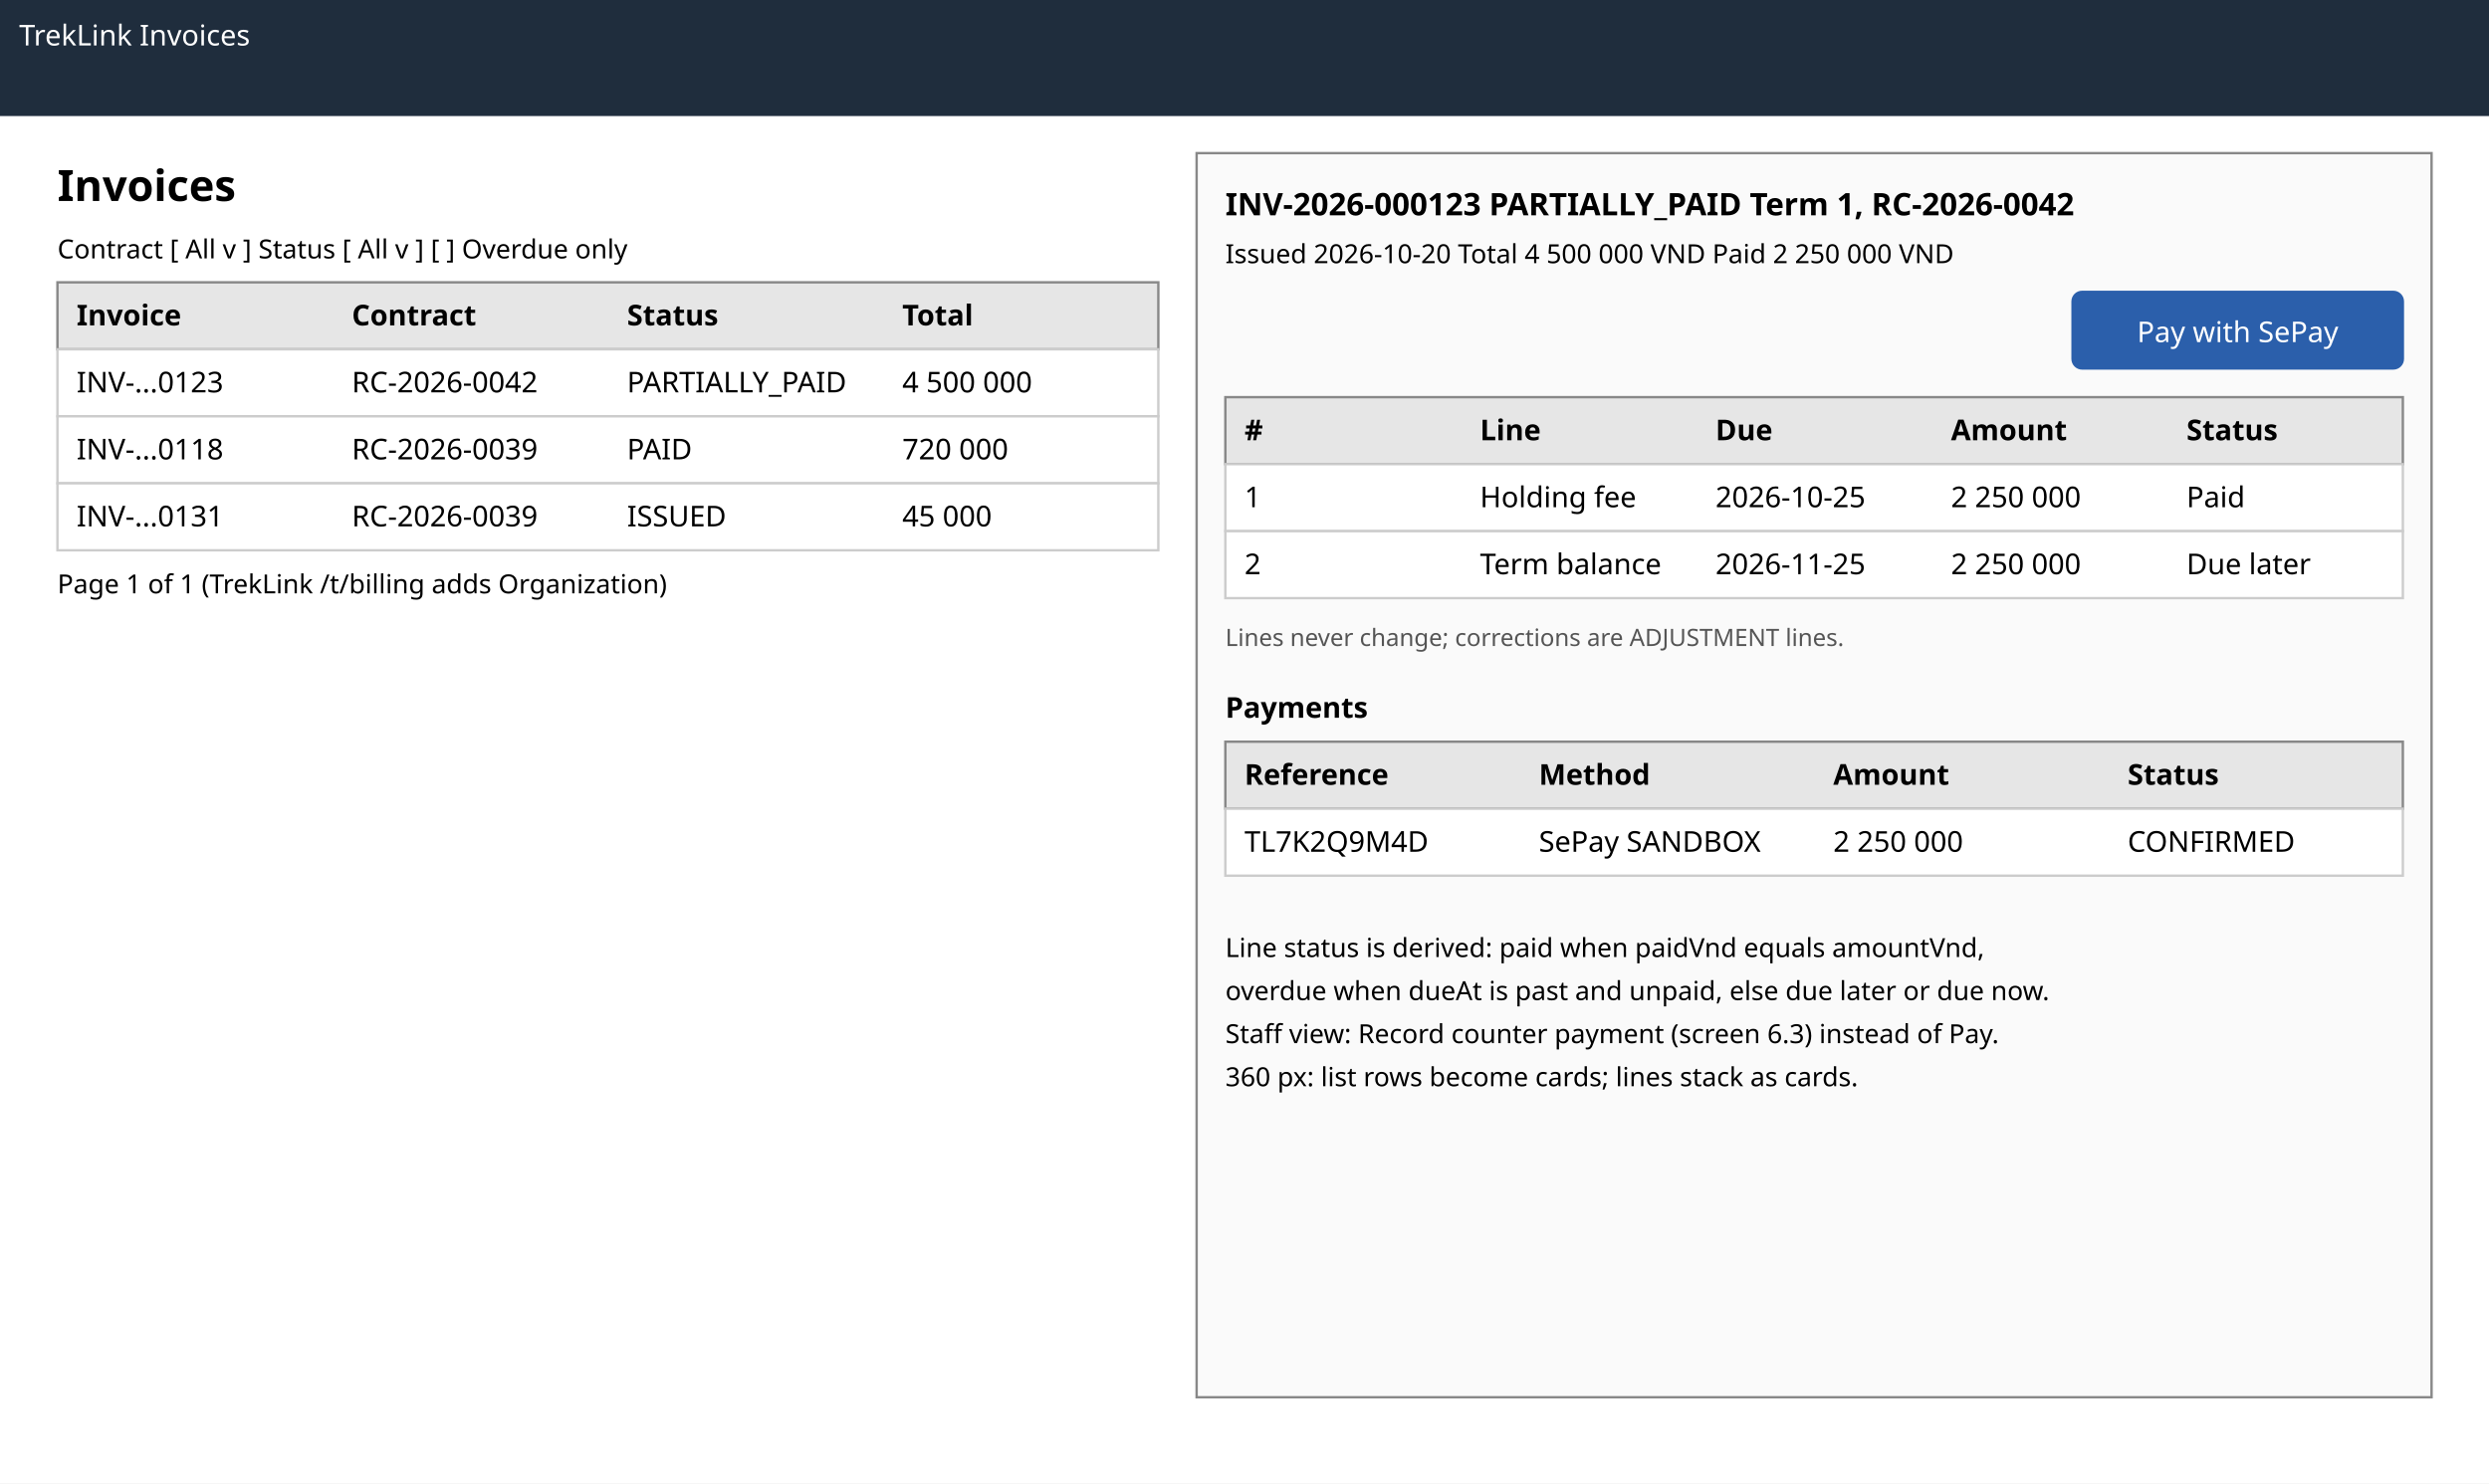
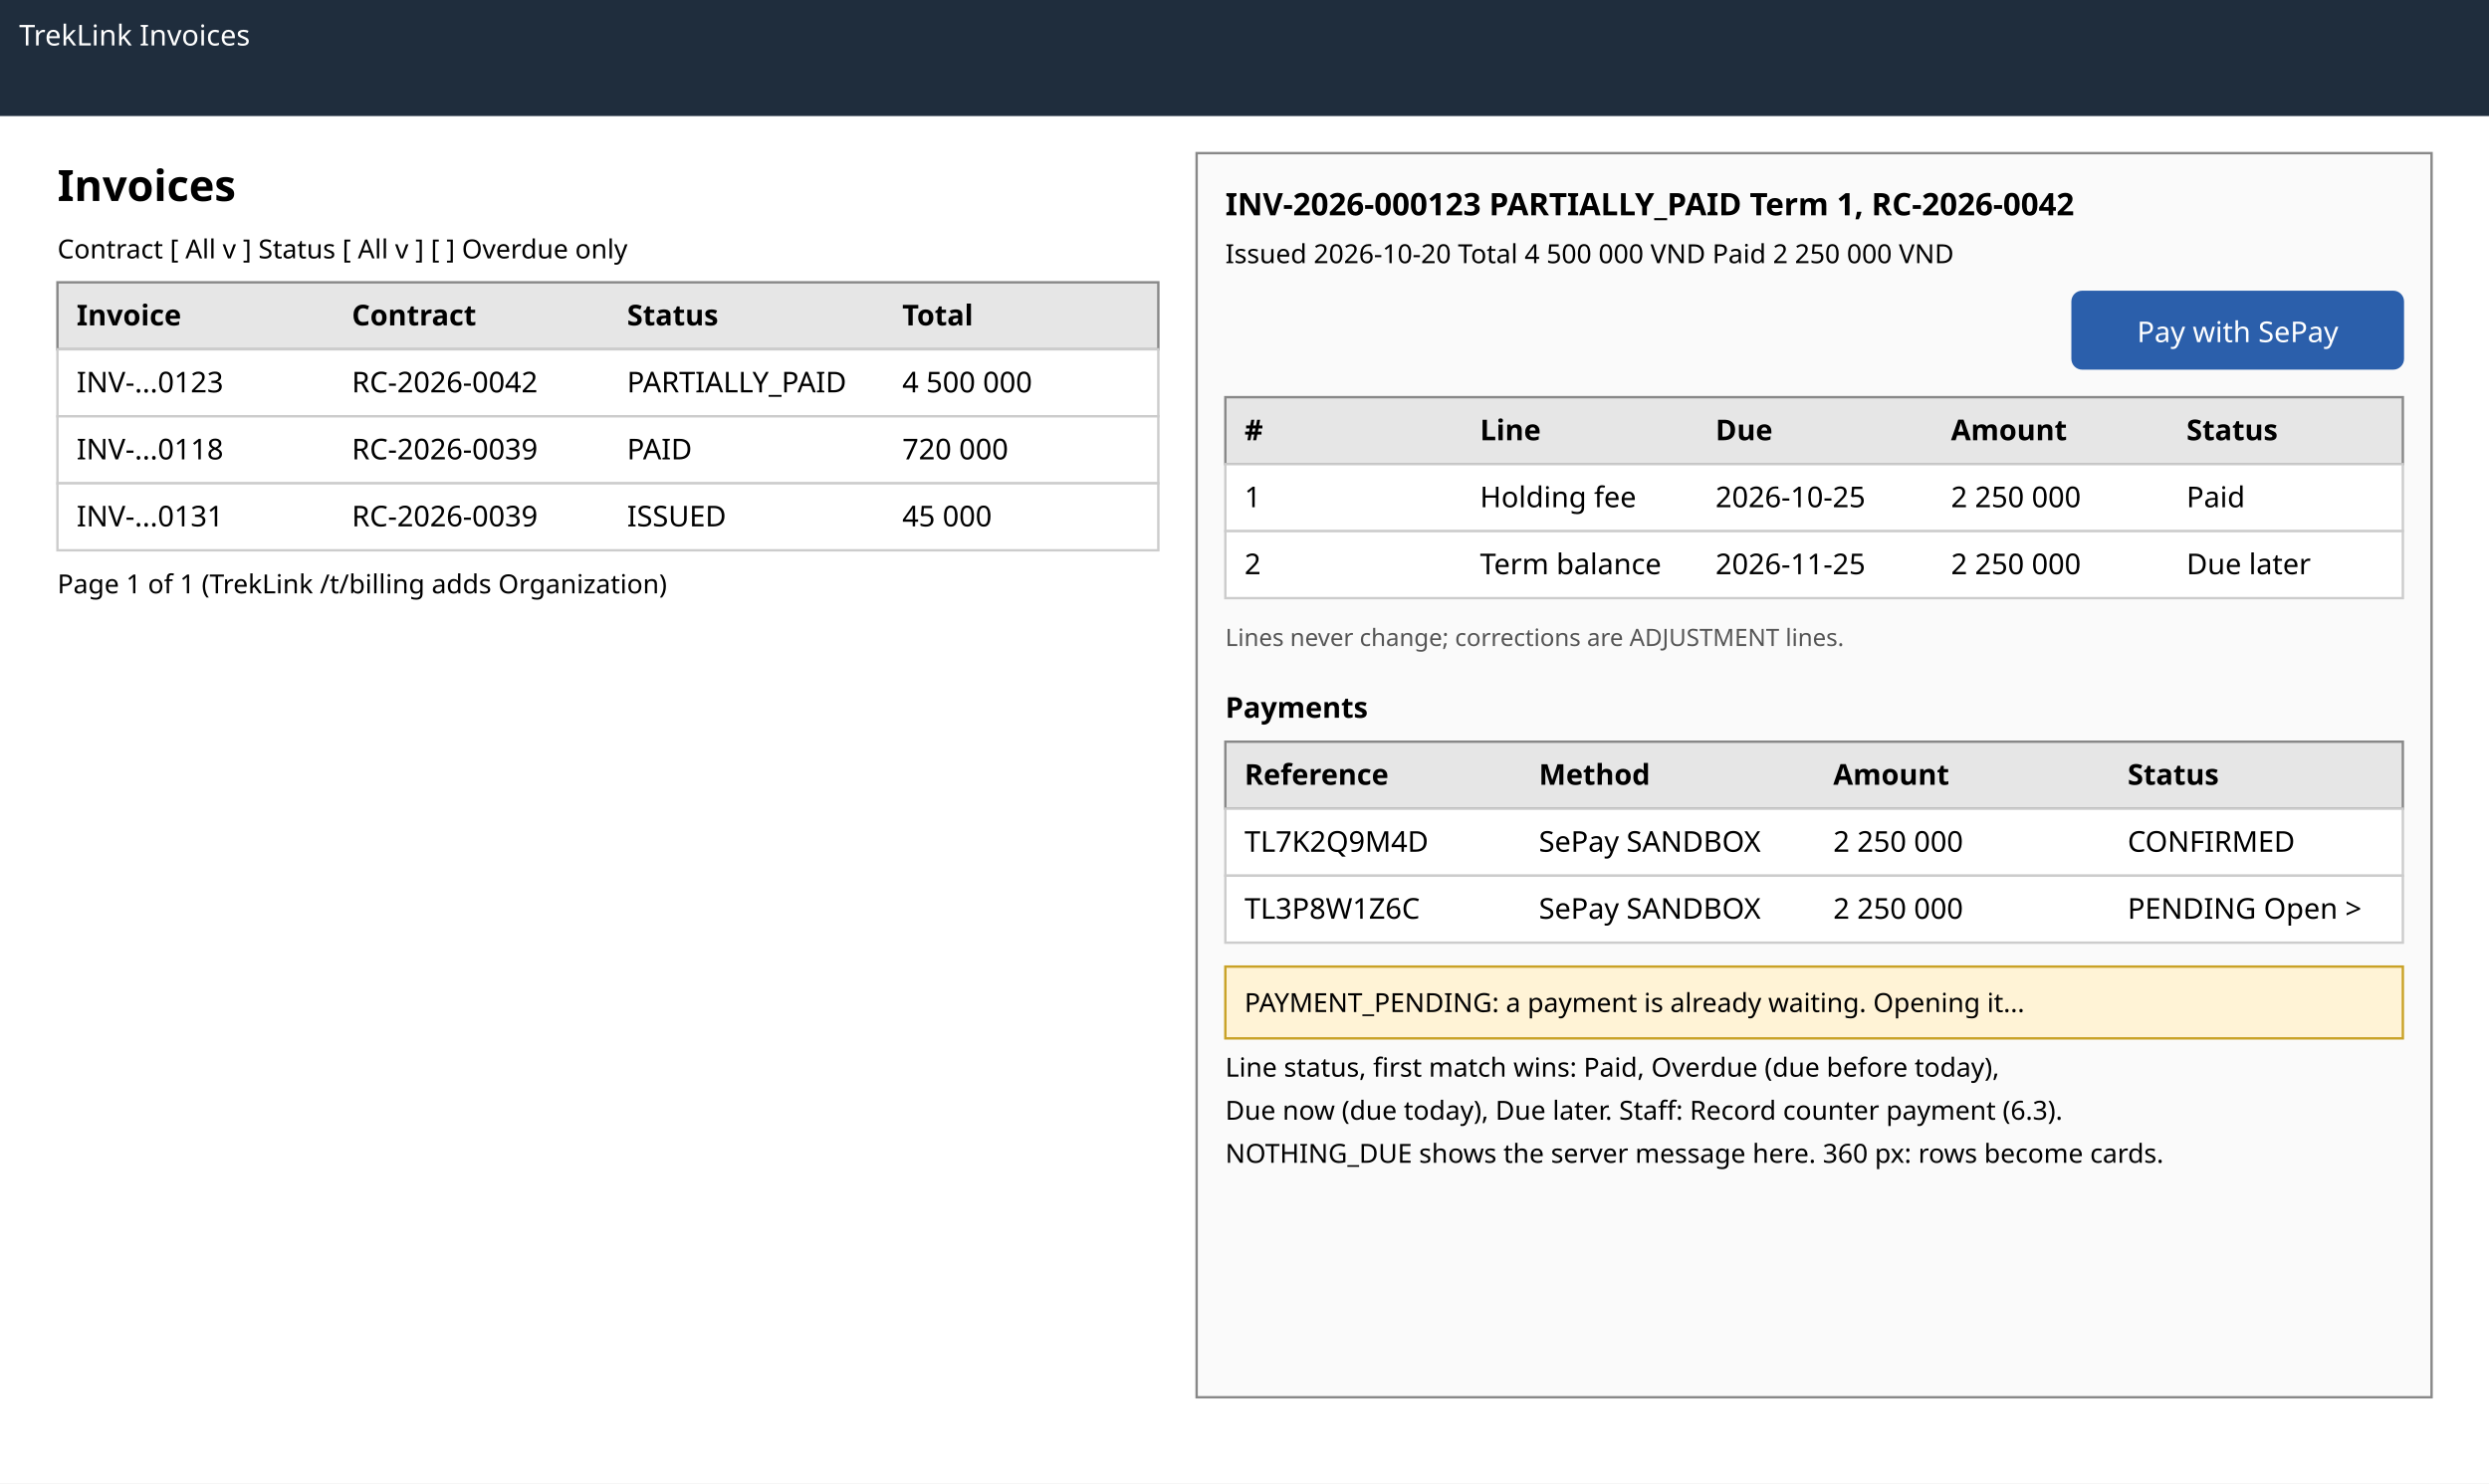
<svg xmlns="http://www.w3.org/2000/svg" width="1040" height="620" viewBox="0 0 1040 620" font-family="sans-serif" font-size="12" role="img" aria-label="Invoices wireframe">
  <rect width="100%" height="100%" fill="#ffffff" />
  <rect x="0" y="0" width="1040" height="48" fill="#1f2d3d" stroke="#1f2d3d" />
  <text fill="#ffffff" x="8" y="19.0" font-size="12">TrekLink   Invoices</text>
  <text x="24" y="84" font-size="18" font-weight="bold">Invoices</text>
  <text x="24" y="108" font-size="11">Contract [ All v ]   Status [ All v ]   [ ] Overdue only</text>
  <rect x="24" y="118" width="460" height="28" fill="#e6e6e6" stroke="#888" />
  <text x="32.0" y="136" font-size="12" font-weight="bold">Invoice</text>
  <text x="147.0" y="136" font-size="12" font-weight="bold">Contract</text>
  <text x="262.0" y="136" font-size="12" font-weight="bold">Status</text>
  <text x="377.0" y="136" font-size="12" font-weight="bold">Total</text>
  <rect x="24" y="146" width="460" height="28" fill="#ffffff" stroke="#cccccc" />
  <text x="32.0" y="164" font-size="12">INV-...0123</text>
  <text x="147.0" y="164" font-size="12">RC-2026-0042</text>
  <text x="262.0" y="164" font-size="12">PARTIALLY_PAID</text>
  <text x="377.0" y="164" font-size="12">4 500 000</text>
  <rect x="24" y="174" width="460" height="28" fill="#ffffff" stroke="#cccccc" />
  <text x="32.0" y="192" font-size="12">INV-...0118</text>
  <text x="147.0" y="192" font-size="12">RC-2026-0039</text>
  <text x="262.0" y="192" font-size="12">PAID</text>
  <text x="377.0" y="192" font-size="12">720 000</text>
  <rect x="24" y="202" width="460" height="28" fill="#ffffff" stroke="#cccccc" />
  <text x="32.0" y="220" font-size="12">INV-...0131</text>
  <text x="147.0" y="220" font-size="12">RC-2026-0039</text>
  <text x="262.0" y="220" font-size="12">ISSUED</text>
  <text x="377.0" y="220" font-size="12">45 000</text>
  <text x="24" y="248" font-size="11">Page 1 of 1   (TrekLink /t/billing adds Organization)</text>
  <rect x="500" y="64" width="516" height="520" fill="#fafafa" stroke="#888" />
  <text x="512" y="90" font-size="13" font-weight="bold">INV-2026-000123   PARTIALLY_PAID   Term 1, RC-2026-0042</text>
  <text x="512" y="110" font-size="11">Issued 2026-10-20   Total 4 500 000 VND   Paid 2 250 000 VND</text>
  <rect x="866" y="122" width="138" height="32" rx="4" fill="#2b5fab" stroke="#2b5fab" />
  <text x="935.0" y="143.0" font-size="12" fill="#ffffff" text-anchor="middle">Pay with SePay</text>
  <rect x="512" y="166" width="492" height="28" fill="#e6e6e6" stroke="#888" />
  <text x="520.0" y="184" font-size="12" font-weight="bold">#</text>
  <text x="618.4" y="184" font-size="12" font-weight="bold">Line</text>
  <text x="716.8" y="184" font-size="12" font-weight="bold">Due</text>
  <text x="815.2" y="184" font-size="12" font-weight="bold">Amount</text>
  <text x="913.6" y="184" font-size="12" font-weight="bold">Status</text>
  <rect x="512" y="194" width="492" height="28" fill="#ffffff" stroke="#cccccc" />
  <text x="520.0" y="212" font-size="12">1</text>
  <text x="618.4" y="212" font-size="12">Holding fee</text>
  <text x="716.8" y="212" font-size="12">2026-10-25</text>
  <text x="815.2" y="212" font-size="12">2 250 000</text>
  <text x="913.6" y="212" font-size="12">Paid</text>
  <rect x="512" y="222" width="492" height="28" fill="#ffffff" stroke="#cccccc" />
  <text x="520.0" y="240" font-size="12">2</text>
  <text x="618.4" y="240" font-size="12">Term balance</text>
  <text x="716.8" y="240" font-size="12">2026-11-25</text>
  <text x="815.2" y="240" font-size="12">2 250 000</text>
  <text x="913.6" y="240" font-size="12">Due later</text>
  <text x="512" y="270" font-size="10" fill="#555">Lines never change; corrections are ADJUSTMENT lines.</text>
  <text x="512" y="300" font-size="12" font-weight="bold">Payments</text>
  <rect x="512" y="310" width="492" height="28" fill="#e6e6e6" stroke="#888" />
  <text x="520.0" y="328" font-size="12" font-weight="bold">Reference</text>
  <text x="643.0" y="328" font-size="12" font-weight="bold">Method</text>
  <text x="766.0" y="328" font-size="12" font-weight="bold">Amount</text>
  <text x="889.0" y="328" font-size="12" font-weight="bold">Status</text>
  <rect x="512" y="338" width="492" height="28" fill="#ffffff" stroke="#cccccc" />
  <text x="520.0" y="356" font-size="12">TL7K2Q9M4D</text>
  <text x="643.0" y="356" font-size="12">SePay  SANDBOX</text>
  <text x="766.0" y="356" font-size="12">2 250 000</text>
  <text x="889.0" y="356" font-size="12">CONFIRMED</text>
-   <text x="512" y="400" font-size="11">Line status is derived: paid when paidVnd equals amountVnd,</text>
-   <text x="512" y="418" font-size="11">overdue when dueAt is past and unpaid, else due later or due now.</text>
-   <text x="512" y="436" font-size="11">Staff view: Record counter payment (screen 6.3) instead of Pay.</text>
-   <text x="512" y="454" font-size="11">360 px: list rows become cards; lines stack as cards.</text>
+   <rect x="512" y="366" width="492" height="28" fill="#ffffff" stroke="#cccccc" />
+   <text x="520.0" y="384" font-size="12">TL3P8W1Z6C</text>
+   <text x="643.0" y="384" font-size="12">SePay  SANDBOX</text>
+   <text x="766.0" y="384" font-size="12">2 250 000</text>
+   <text x="889.0" y="384" font-size="12">PENDING  Open &gt;</text>
+   <rect x="512" y="404" width="492" height="30" fill="#fff3d6" stroke="#c9a227" />
+   <text x="520" y="423.0" font-size="11">PAYMENT_PENDING: a payment is already waiting. Opening it...</text>
+   <text x="512" y="450" font-size="11">Line status, first match wins: Paid, Overdue (due before today),</text>
+   <text x="512" y="468" font-size="11">Due now (due today), Due later. Staff: Record counter payment (6.3).</text>
+   <text x="512" y="486" font-size="11">NOTHING_DUE shows the server message here. 360 px: rows become cards.</text>
</svg>
